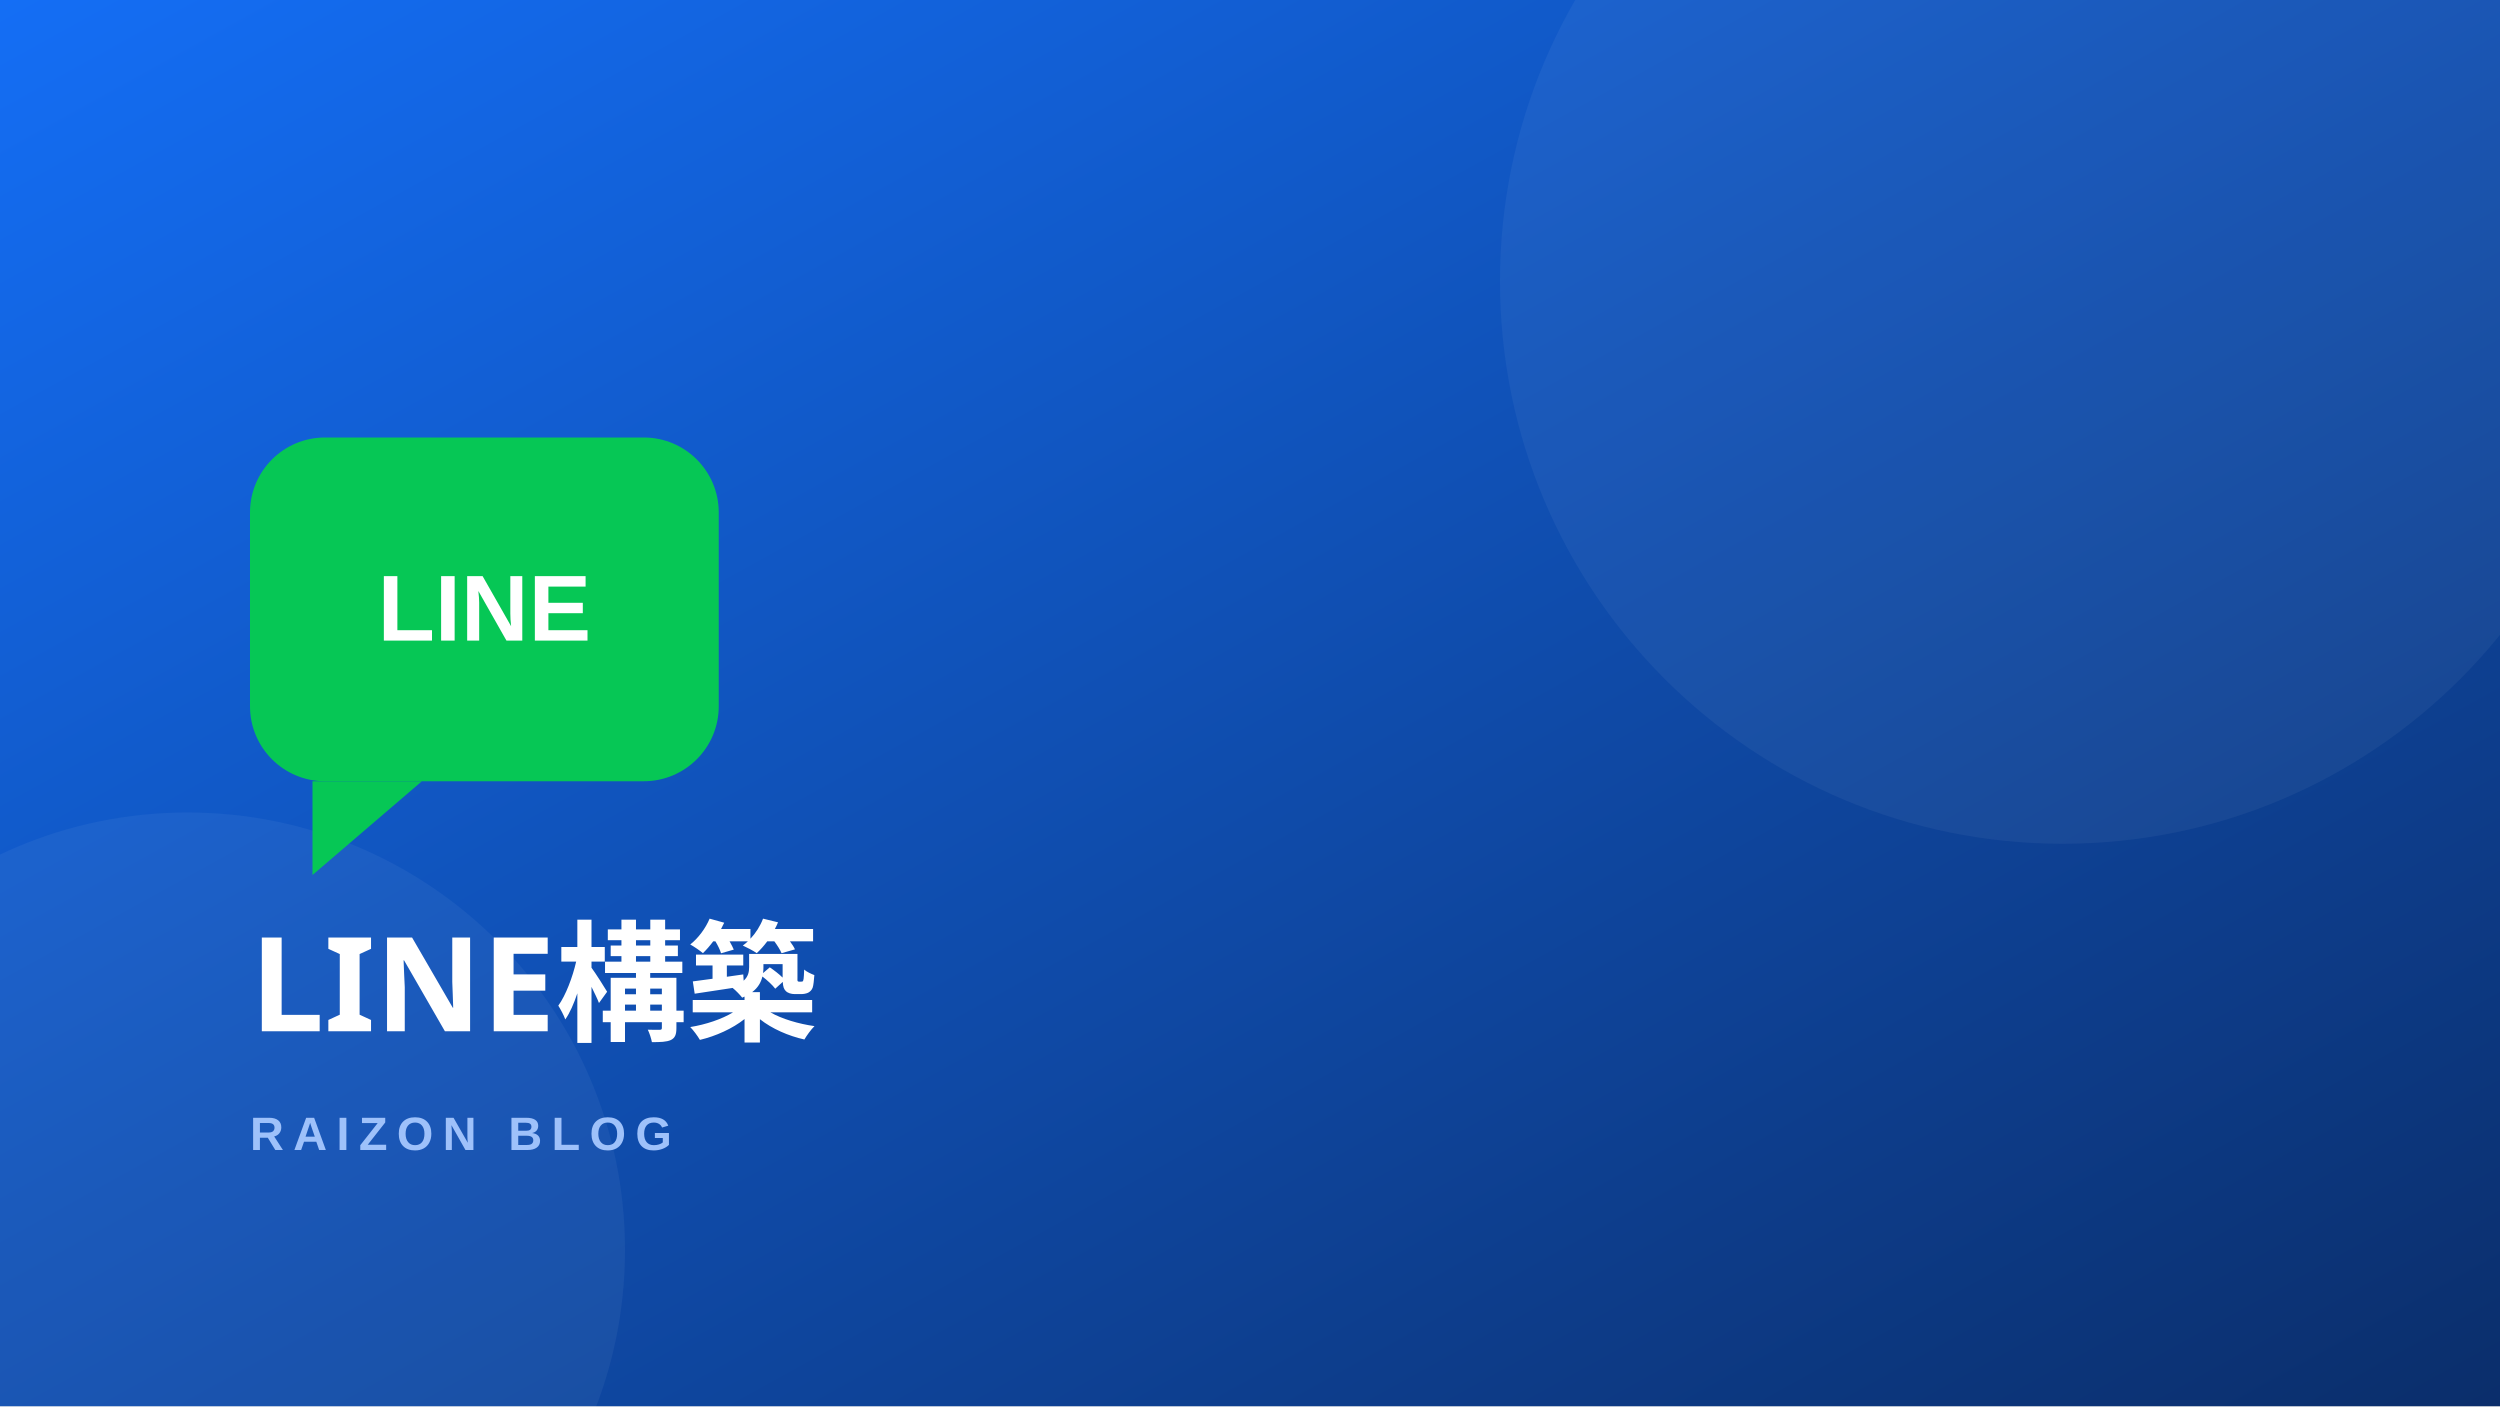
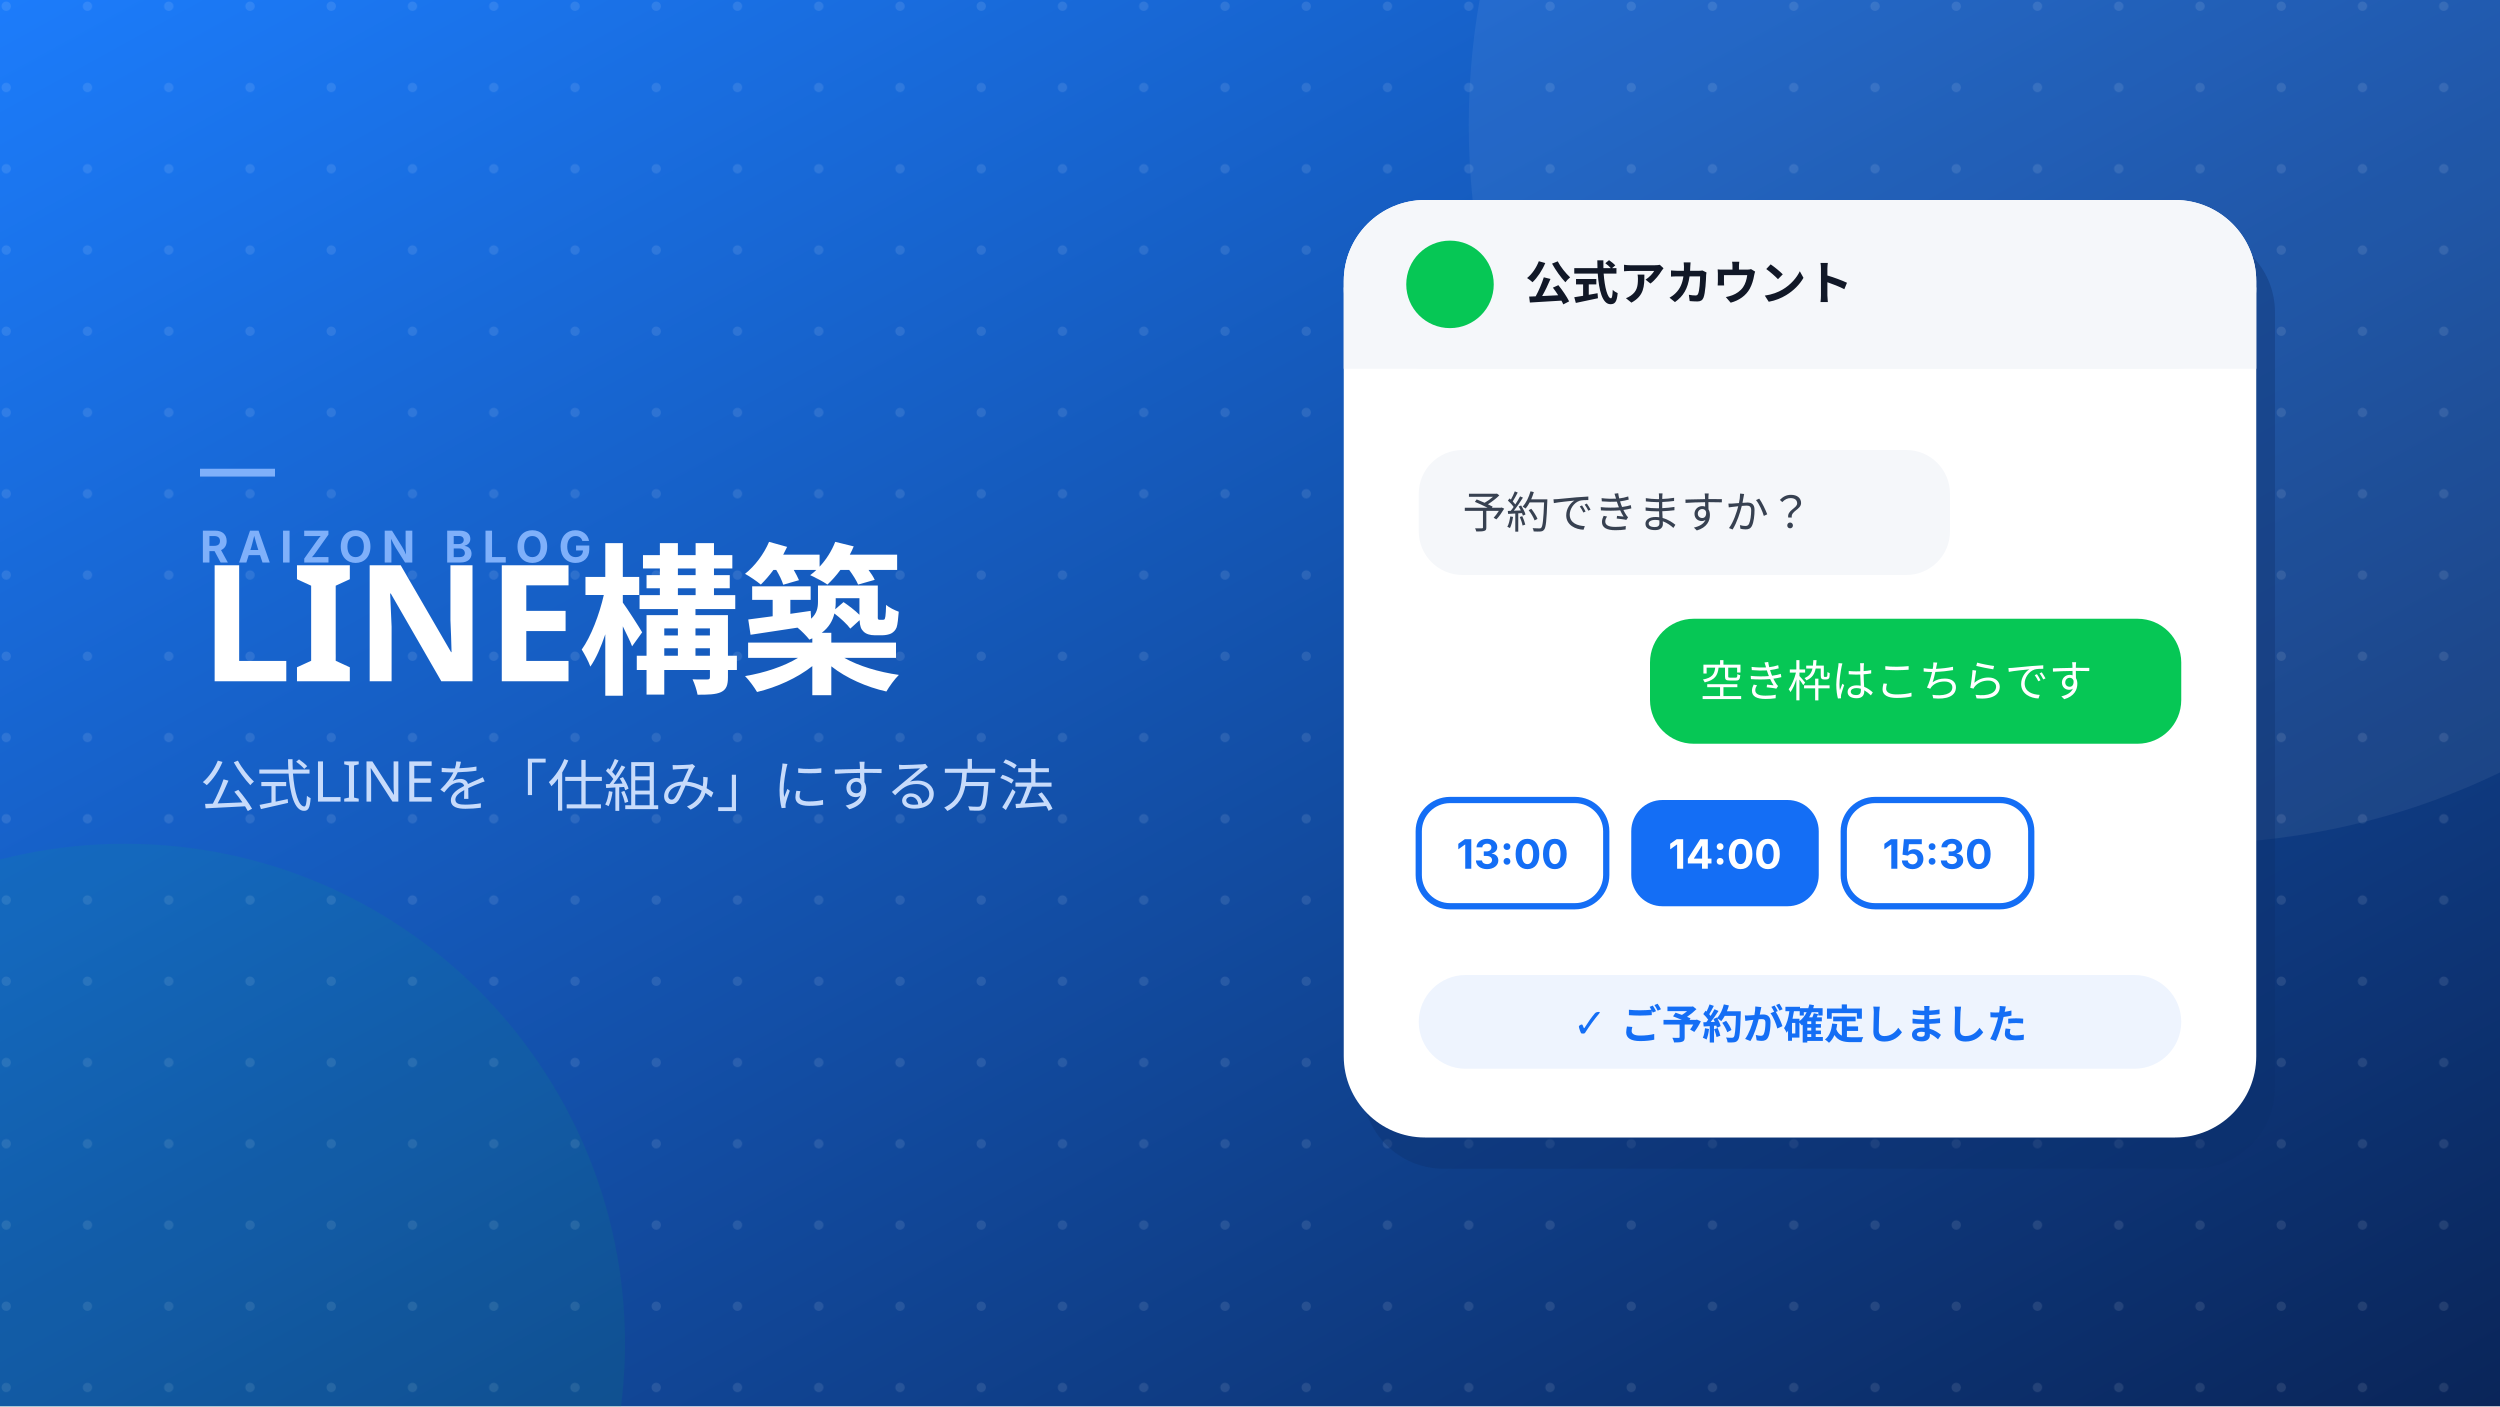
<svg xmlns="http://www.w3.org/2000/svg" viewBox="0 0 800 450">
  <defs>
    <linearGradient id="g" x1="0" y1="0" x2="1" y2="1">
-       <stop offset="0%" stop-color="#146EF5" />
-       <stop offset="100%" stop-color="#0B2E6B" />
+       <stop offset="0%" stop-color="#1C7CFB" />
+       <stop offset="100%" stop-color="#0A2559" />
    </linearGradient>
+     <pattern id="dots" width="26" height="26" patternUnits="userSpaceOnUse">
+       <circle cx="2" cy="2" r="1.5" fill="#FFFFFF" opacity="0.10" />
+     </pattern>
  </defs>
  <rect width="800" height="450" fill="url(#g)" />
-   <circle cx="660" cy="90" r="180" fill="#FFFFFF" opacity="0.05" />
-   <circle cx="60" cy="400" r="140" fill="#FFFFFF" opacity="0.05" />
-   <g transform="translate(80,140)">
-     <rect x="0" y="0" width="150" height="110" rx="24" fill="#06C755" />
-     <path d="M20 110 L20 140 L55 110 Z" fill="#06C755" />
-     <text x="75" y="65" text-anchor="middle" font-family="Arial, sans-serif" font-size="30" font-weight="800" fill="#FFFFFF">LINE</text>
+   <rect width="800" height="450" fill="url(#dots)" />
+   <circle cx="700" cy="40" r="230" fill="#FFFFFF" opacity="0.06" />
+   <circle cx="40" cy="430" r="160" fill="#06C755" opacity="0.08" />
+   <g transform="translate(430,64)">
+     <rect x="6" y="10" width="292" height="300" rx="26" fill="#0B2E6B" opacity="0.35" />
+     <rect width="292" height="300" rx="26" fill="#FFFFFF" />
+     <rect x="0" y="0" width="292" height="54" rx="26" fill="#F5F7FA" />
+     <rect x="0" y="28" width="292" height="26" fill="#F5F7FA" />
+     <circle cx="34" cy="27" r="14" fill="#06C755" />
+     <path d="M27 24 h14 v9 h-14 z" fill="#FFFFFF" opacity="0" />
+     <text x="58" y="32" font-family="'Noto Sans JP',sans-serif" font-size="15" font-weight="700" fill="#111827">公式アカウント</text>
+     <rect x="24" y="80" width="170" height="40" rx="14" fill="#F5F7FA" />
+     <text x="38" y="105" font-family="'Noto Sans JP',sans-serif" font-size="14" fill="#374151">予約できますか？</text>
+     <rect x="98" y="134" width="170" height="40" rx="14" fill="#06C755" />
+     <text x="114" y="159" font-family="'Noto Sans JP',sans-serif" font-size="14" fill="#FFFFFF">空き枠はこちらです</text>
+     <rect x="24" y="192" width="60" height="34" rx="10" fill="#FFFFFF" stroke="#146EF5" stroke-width="2" />
+     <text x="54" y="214" text-anchor="middle" font-family="Inter,sans-serif" font-size="13" font-weight="700" fill="#146EF5">13:00</text>
+     <rect x="92" y="192" width="60" height="34" rx="10" fill="#146EF5" />
+     <text x="122" y="214" text-anchor="middle" font-family="Inter,sans-serif" font-size="13" font-weight="700" fill="#FFFFFF">14:00</text>
+     <rect x="160" y="192" width="60" height="34" rx="10" fill="#FFFFFF" stroke="#146EF5" stroke-width="2" />
+     <text x="190" y="214" text-anchor="middle" font-family="Inter,sans-serif" font-size="13" font-weight="700" fill="#146EF5">15:30</text>
+     <rect x="24" y="248" width="244" height="30" rx="15" fill="#EEF4FE" />
+     <text x="146" y="268" text-anchor="middle" font-family="'Noto Sans JP',sans-serif" font-size="13" font-weight="700" fill="#146EF5">✓ ご予約が確定しました</text>
  </g>
-   <text x="80" y="330" font-family="'Noto Sans JP', sans-serif" font-size="42" font-weight="800" fill="#FFFFFF">LINE構築</text>
-   <text x="80" y="368" font-family="Arial, sans-serif" font-size="15" font-weight="700" letter-spacing="3" fill="#9EC1FA">RAIZON BLOG</text>
+   <g transform="translate(64,150)">
+     <rect width="24" height="2.5" fill="#7FB0FA" />
+     <text x="0" y="30" font-family="Inter,sans-serif" font-size="14" font-weight="700" letter-spacing="3" fill="#7FB0FA">RAIZON BLOG</text>
+   </g>
+   <text x="64" y="218" font-family="'Noto Sans JP', sans-serif" font-size="52" font-weight="800" fill="#FFFFFF">LINE構築</text>
+   <text x="64" y="258" font-family="'Noto Sans JP', sans-serif" font-size="18" fill="#C7DBFB">公式LINEを「仕組み」にする方法</text>
</svg>
